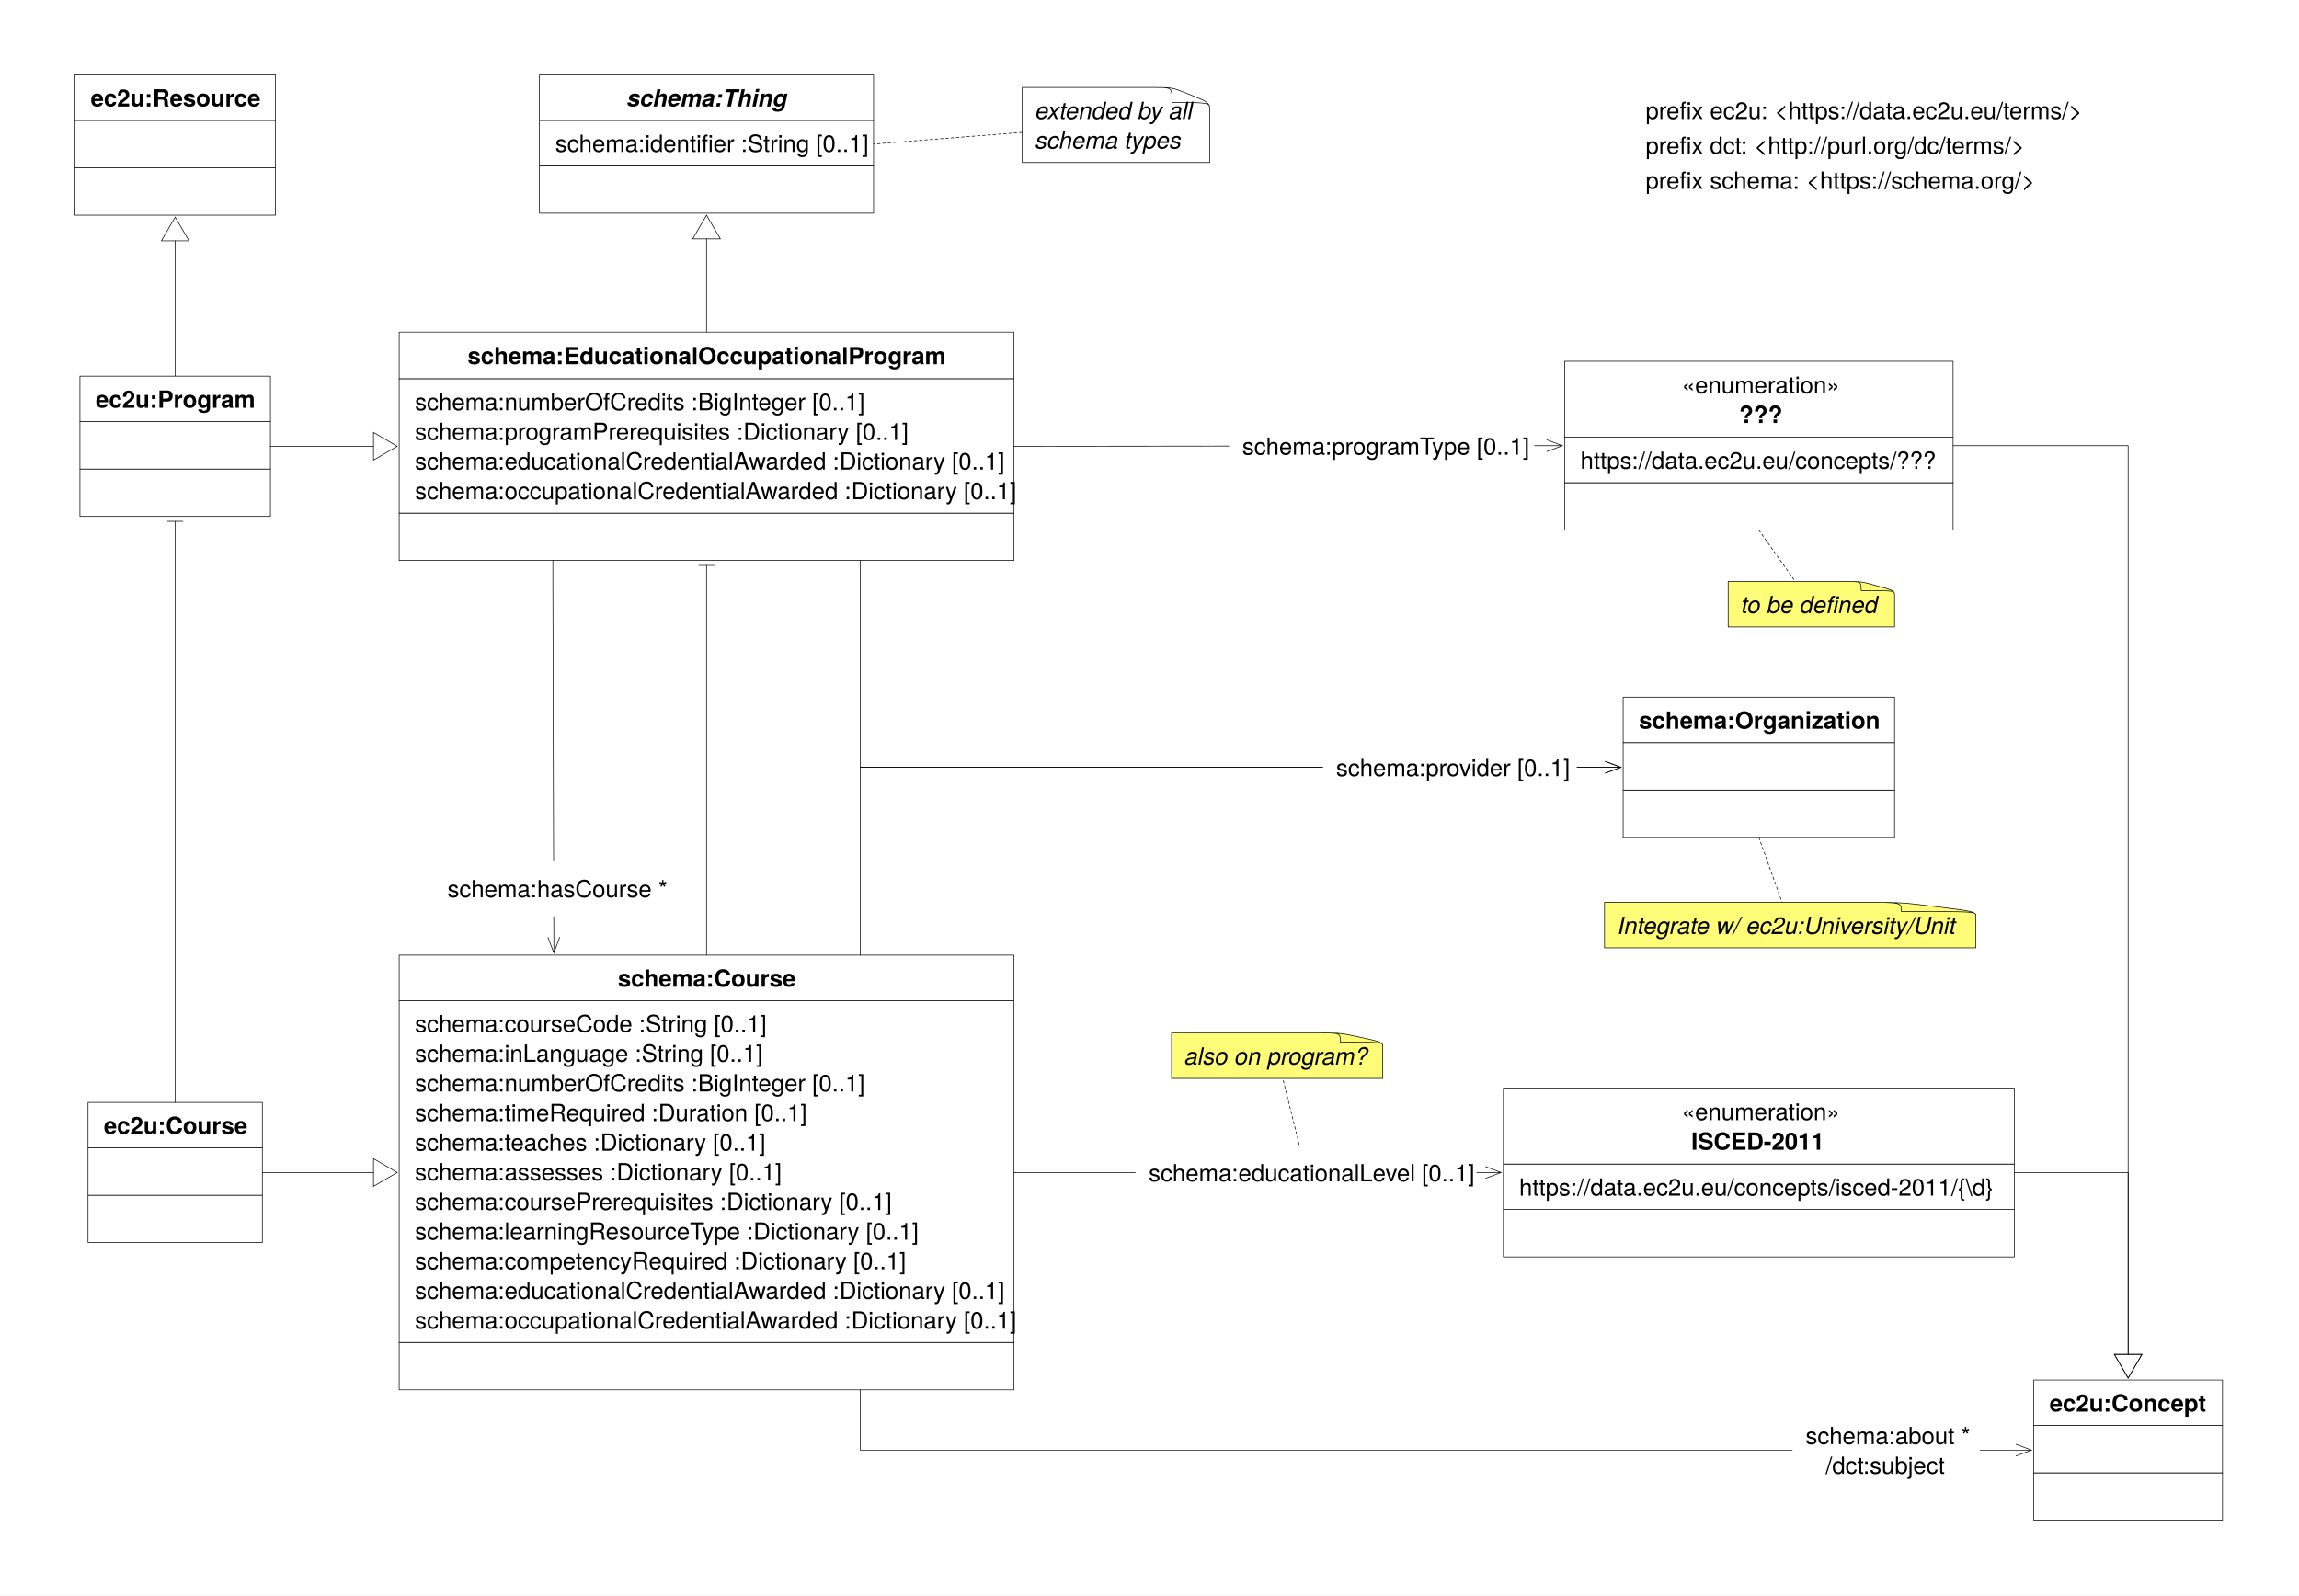
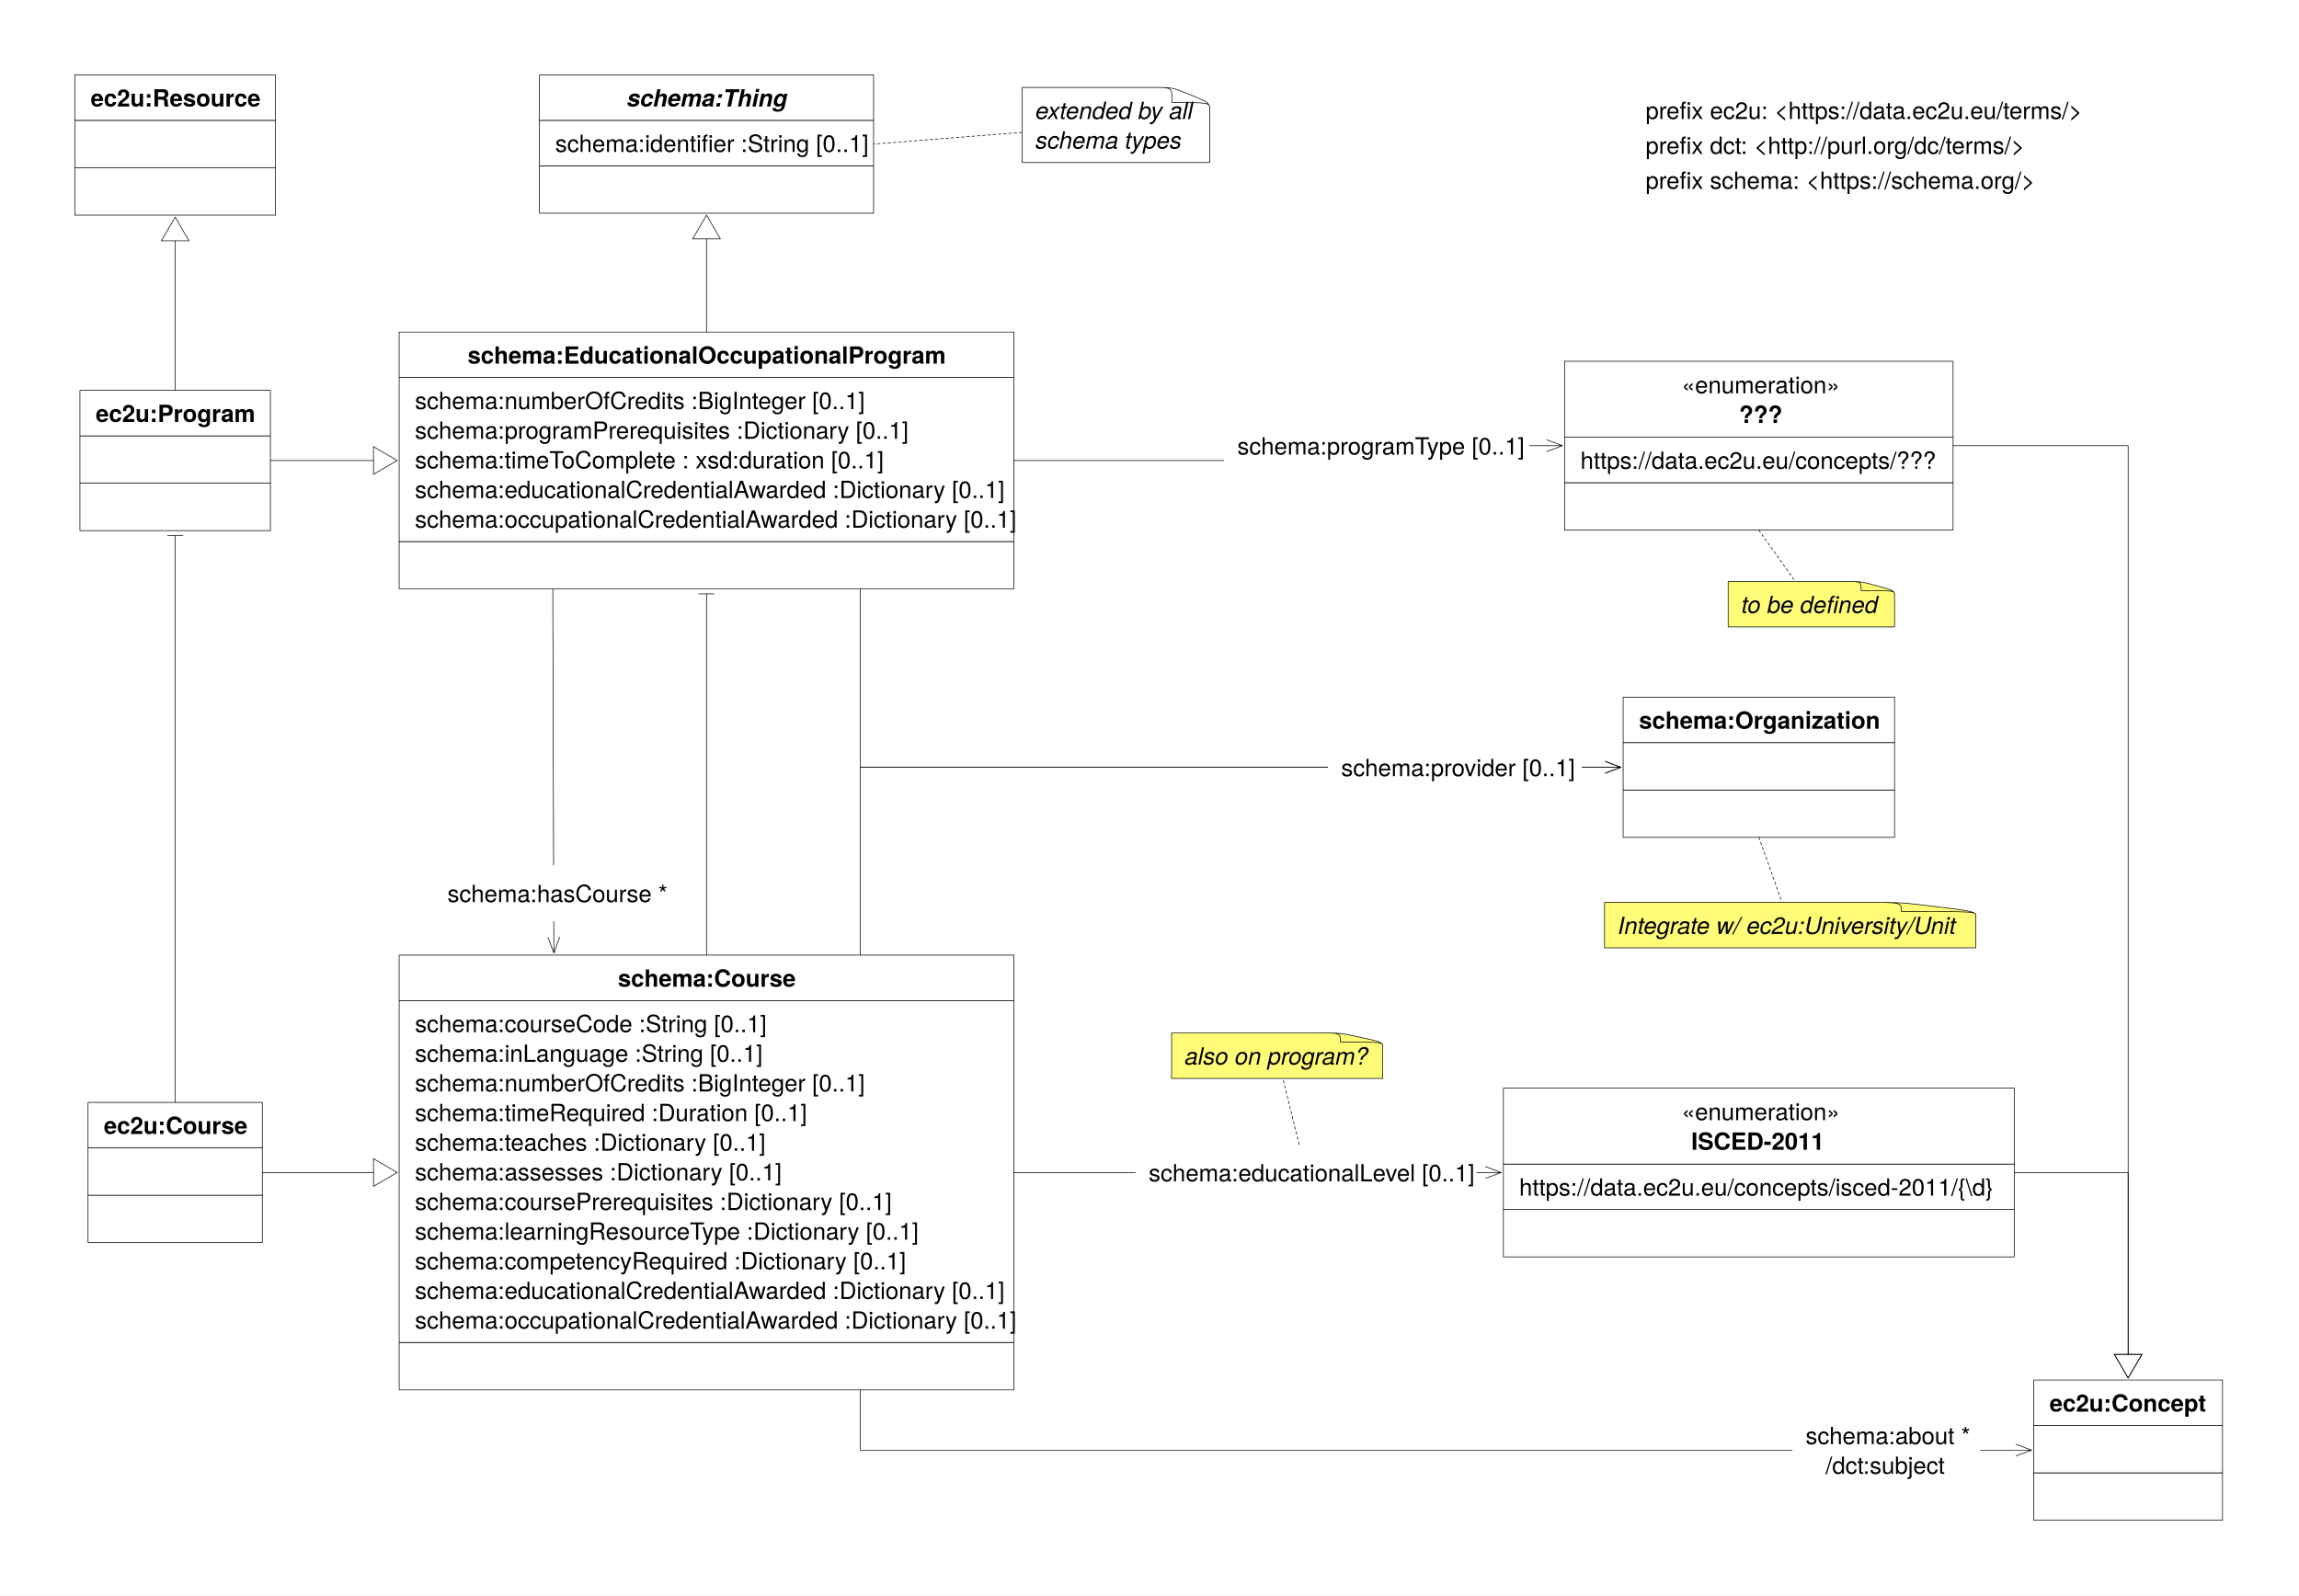
<svg xmlns="http://www.w3.org/2000/svg" xmlns:xlink="http://www.w3.org/1999/xlink" version="1.1" viewBox="-520 390 873 606" width="873" height="606">
  <defs>
    <marker orient="auto" overflow="visible" markerUnits="strokeWidth" id="UMLInheritance_Marker" stroke-linejoin="miter" stroke-miterlimit="10" viewBox="-1 -22 38 44" markerWidth="38" markerHeight="44" color="black">
      <g>
        <path d="M 36 0 L 0 -21 L 0 21 Z" fill="none" stroke="currentColor" stroke-width="1" />
      </g>
    </marker>
    <marker orient="auto" overflow="visible" markerUnits="strokeWidth" id="StickArrow_Marker" stroke-linejoin="miter" stroke-miterlimit="10" viewBox="-1 -10 26 20" markerWidth="26" markerHeight="20" color="black">
      <g>
        <path d="M 24 0 L 0 0 M 0 -9 L 24 0 L 0 9" fill="none" stroke="currentColor" stroke-width="1" />
      </g>
    </marker>
    <marker orient="auto" overflow="visible" markerUnits="strokeWidth" id="NegativeControls_Marker" stroke-linejoin="miter" stroke-miterlimit="10" viewBox="-1 -13 2 26" markerWidth="2" markerHeight="26" color="black">
      <g>
        <line x1="0" y1="-12" x2="0" y2="12" fill="none" stroke="currentColor" stroke-width="1" />
      </g>
    </marker>
  </defs>
-   <g id="courses" fill="none" stroke-dasharray="none" stroke-opacity="1" stroke="none" fill-opacity="1">
+   <g id="courses" stroke-dasharray="none" stroke="none" stroke-opacity="1" fill="none" fill-opacity="1">
    <rect fill="white" x="-520" y="390" width="873" height="606" />
    <g id="courses_Layer_1">
      <g id="Group_391">
        <g id="Graphic_394">
          <rect x="-368.424" y="899.918" width="233.427" height="18" fill="white" />
          <rect x="-368.424" y="899.918" width="233.427" height="18" stroke="black" stroke-linecap="round" stroke-linejoin="round" stroke-width=".25" />
        </g>
        <g id="Graphic_393">
          <rect x="-368.424" y="770.047" width="233.427" height="129.872" fill="white" />
          <rect x="-368.424" y="770.047" width="233.427" height="129.872" stroke="black" stroke-linecap="round" stroke-linejoin="round" stroke-width=".25" />
          <text transform="translate(-362.4244 773.0467)" fill="black">
            <tspan font-family="Helvetica Neue" font-size="9" fill="black" x="0" y="9">schema:courseCode :String [0..1]
            </tspan>
            <tspan font-family="Helvetica Neue" font-size="9" fill="black" x="0" y="20.261">schema:inLanguage :String
              [0..1]
            </tspan>
            <tspan font-family="Helvetica Neue" font-size="9" fill="black" x="0" y="31.522">schema:numberOfCredits
              :BigInteger [0..1]
            </tspan>
            <tspan font-family="Helvetica Neue" font-size="9" fill="black" x="0" y="42.783">schema:timeRequired
              :Duration [0..1]
            </tspan>
            <tspan font-family="Helvetica Neue" font-size="9" fill="black" x="0" y="54.044">schema:teaches :Dictionary
              [0..1]
            </tspan>
            <tspan font-family="Helvetica Neue" font-size="9" fill="black" x="0" y="65.305">schema:assesses :Dictionary
              [0..1]
            </tspan>
            <tspan font-family="Helvetica Neue" font-size="9" fill="black" x="0" y="76.566">schema:coursePrerequisites
              :Dictionary [0..1]
            </tspan>
            <tspan font-family="Helvetica Neue" font-size="9" fill="black" x="0" y="87.827">schema:learningResourceType
              :Dictionary [0..1]
            </tspan>
            <tspan font-family="Helvetica Neue" font-size="9" fill="black" x="0" y="99.088">schema:competencyRequired
              :Dictionary [0..1]
            </tspan>
            <tspan font-family="Helvetica Neue" font-size="9" fill="black" x="0" y="110.35">
              schema:educationalCredentialAwarded :Dictionary [0..1]
            </tspan>
            <tspan font-family="Helvetica Neue" font-size="9" fill="black" x="0" y="121.611">
              schema:occupationalCredentialAwarded :Dictionary [0..1]
            </tspan>
          </text>
        </g>
        <g id="Graphic_392">
          <a xlink:href="https://schema.org/Course">
            <rect x="-368.424" y="752.786" width="233.427" height="17.261" fill="white" />
            <rect x="-368.424" y="752.786" width="233.427" height="17.261" stroke="black" stroke-linecap="round" stroke-linejoin="round" stroke-width=".25" />
            <text transform="translate(-285.3754 755.7856)" fill="black">
              <tspan font-family="Helvetica Neue" font-weight="bold" font-size="9" fill="black" x="7744916e-19" y="9">
                schema:Course
              </tspan>
            </text>
          </a>
        </g>
      </g>
      <g id="Group_387">
        <g id="Graphic_390">
          <rect x="-315.144" y="452.98" width="126.867" height="18" fill="white" />
          <rect x="-315.144" y="452.98" width="126.867" height="18" stroke="black" stroke-linecap="round" stroke-linejoin="round" stroke-width=".25" />
        </g>
        <g id="Graphic_389">
          <rect x="-315.144" y="435.719" width="126.867" height="17.261" fill="white" />
          <rect x="-315.144" y="435.719" width="126.867" height="17.261" stroke="black" stroke-linecap="round" stroke-linejoin="round" stroke-width=".25" />
          <text transform="translate(-309.1444 438.719)" fill="black">
            <tspan font-family="Helvetica Neue" font-size="9" fill="black" x="0" y="9">schema:identifier :String [0..1]
            </tspan>
          </text>
        </g>
        <g id="Graphic_388">
          <a xlink:href="things.svg">
            <rect x="-315.144" y="418.458" width="126.867" height="17.261" fill="white" />
            <rect x="-315.144" y="418.458" width="126.867" height="17.261" stroke="black" stroke-linecap="round" stroke-linejoin="round" stroke-width=".25" />
            <text transform="translate(-281.9599 421.4579)" fill="black">
              <tspan font-family="Helvetica Neue" font-style="italic" font-weight="bold" font-size="9" fill="black" x="0" y="9">schema:Thing
              </tspan>
            </text>
          </a>
        </g>
      </g>
      <g id="Group_383">
        <g id="Graphic_386">
          <rect x="-491.568" y="453.719" width="76.179" height="18" fill="white" />
          <rect x="-491.568" y="453.719" width="76.179" height="18" stroke="black" stroke-linecap="round" stroke-linejoin="round" stroke-width=".25" />
        </g>
        <g id="Graphic_385">
          <rect x="-491.568" y="435.719" width="76.179" height="18" fill="white" />
          <rect x="-491.568" y="435.719" width="76.179" height="18" stroke="black" stroke-linecap="round" stroke-linejoin="round" stroke-width=".25" />
        </g>
        <g id="Graphic_384">
          <a xlink:href="resources.svg">
            <rect x="-491.568" y="418.458" width="76.179" height="17.261" fill="white" />
            <rect x="-491.568" y="418.458" width="76.179" height="17.261" stroke="black" stroke-linecap="round" stroke-linejoin="round" stroke-width=".25" />
            <text transform="translate(-485.5677 421.4579)" fill="black">
              <tspan font-family="Helvetica Neue" font-weight="bold" font-size="9" fill="black" x="4973799e-20" y="9">
                ec2u:Resource
              </tspan>
            </text>
          </a>
        </g>
      </g>
      <g id="Line_382">
        <line x1="-251.711" y1="516.131" x2="-251.711" y2="480.73" marker-end="url(#UMLInheritance_Marker)" stroke="black" stroke-linecap="round" stroke-linejoin="round" stroke-width=".25" />
      </g>
      <g id="Graphic_381">
        <path d="M -60.629 431.649 C -60.629 428.949 -61.533 428.615 -68.137 425.943 L -68.206 425.915 C -74.845 423.215 -74.914 423.215 -81.727 423.215 C -90.798 423.215 -131.811 423.215 -131.811 423.215 L -131.811 451.719 L -60.629 451.719 L -60.629 431.649 Z" fill="white" />
        <path d="M -60.629 431.649 C -60.629 428.949 -61.533 428.615 -68.137 425.943 L -68.206 425.915 C -74.845 423.215 -74.914 423.215 -81.727 423.215 C -90.798 423.215 -131.811 423.215 -131.811 423.215 L -131.811 451.719 L -60.629 451.719 L -60.629 431.649 Z M -60.629 431.51 C -60.629 428.949 -60.699 428.949 -74.914 428.949 L -74.914 428.949 C -74.914 423.243 -74.914 423.215 -81.31 423.215" stroke="black" stroke-linecap="round" stroke-linejoin="round" stroke-width=".25" />
        <text transform="translate(-126.811 426.215)" fill="black">
          <tspan font-family="Helvetica Neue" font-style="italic" font-size="9" fill="black" x="0" y="9">extended by
            all
          </tspan>
          <tspan font-family="Helvetica Neue" font-style="italic" font-size="9" fill="black" x="0" y="20.252">schema
            types
          </tspan>
        </text>
      </g>
      <g id="Line_380">
        <line x1="-131.936" y1="440.281" x2="-188.277" y2="444.719" stroke="black" stroke-linecap="round" stroke-linejoin="round" stroke-dasharray="1.0,1.0" stroke-width=".25" />
      </g>
      <g id="Group_376">
        <g id="Graphic_379">
          <rect x="-486.568" y="843.982" width="66.18" height="18" fill="white" />
          <rect x="-486.568" y="843.982" width="66.18" height="18" stroke="black" stroke-linecap="round" stroke-linejoin="round" stroke-width=".25" />
        </g>
        <g id="Graphic_378">
          <rect x="-486.568" y="825.982" width="66.18" height="18" fill="white" />
          <rect x="-486.568" y="825.982" width="66.18" height="18" stroke="black" stroke-linecap="round" stroke-linejoin="round" stroke-width=".25" />
        </g>
        <g id="Graphic_377">
          <rect x="-486.568" y="808.721" width="66.18" height="17.261" fill="white" />
          <rect x="-486.568" y="808.721" width="66.18" height="17.261" stroke="black" stroke-linecap="round" stroke-linejoin="round" stroke-width=".25" />
          <text transform="translate(-480.5682 811.7214)" fill="black">
            <tspan font-family="Helvetica Neue" font-weight="bold" font-size="9" fill="black" x="1525879e-13" y="9">
              ec2u:Course
            </tspan>
          </text>
        </g>
      </g>
      <g id="Line_375">
        <line x1="-420.388" y1="835.352" x2="-378.174" y2="835.352" marker-end="url(#UMLInheritance_Marker)" stroke="black" stroke-linecap="round" stroke-linejoin="round" stroke-width=".25" />
      </g>
      <g id="Line_374">
-         <line x1="-453.478" y1="532.878" x2="-453.478" y2="481.469" marker-end="url(#UMLInheritance_Marker)" stroke="black" stroke-linecap="round" stroke-linejoin="round" stroke-width=".25" />
+         <line x1="-453.478" y1="538.284" x2="-453.478" y2="481.469" marker-end="url(#UMLInheritance_Marker)" stroke="black" stroke-linecap="round" stroke-linejoin="round" stroke-width=".25" />
      </g>
      <g id="Line_373">
        <line x1="-134.997" y1="835.352" x2="44.032" y2="835.352" marker-end="url(#StickArrow_Marker)" stroke="black" stroke-linecap="round" stroke-linejoin="round" stroke-width=".25" />
      </g>
      <g id="Group_369">
        <g id="Graphic_372">
          <rect x="252.283" y="949.434" width="71.679" height="18" fill="white" />
          <rect x="252.283" y="949.434" width="71.679" height="18" stroke="black" stroke-linecap="round" stroke-linejoin="round" stroke-width=".25" />
        </g>
        <g id="Graphic_371">
          <rect x="252.283" y="931.434" width="71.679" height="18" fill="white" />
          <rect x="252.283" y="931.434" width="71.679" height="18" stroke="black" stroke-linecap="round" stroke-linejoin="round" stroke-width=".25" />
        </g>
        <g id="Graphic_370">
          <a xlink:href="datasets.svg">
            <rect x="252.283" y="914.173" width="71.679" height="17.261" fill="white" />
            <rect x="252.283" y="914.173" width="71.679" height="17.261" stroke="black" stroke-linecap="round" stroke-linejoin="round" stroke-width=".25" />
            <text transform="translate(258.2835 917.1732)" fill="black">
              <tspan font-family="Helvetica Neue" font-weight="bold" font-size="9" fill="black" x="4618528e-20" y="9">
                ec2u:Concept
              </tspan>
            </text>
          </a>
        </g>
      </g>
      <g id="Group_367">
        <g id="Graphic_368">
          <text transform="translate(104.8819 426.1968)" fill="black">
            <tspan font-family="Helvetica Neue" font-size="9" fill="black" x="0" y="9">prefix ec2u: &lt;https://data.ec2u.eu/terms/&gt;</tspan>
          </text>
        </g>
      </g>
      <g id="Graphic_366">
        <a xlink:href="https://schema.org/">
          <text transform="translate(104.8819 452.719)" fill="black">
            <tspan font-family="Helvetica Neue" font-size="9" fill="black" x="0" y="9">prefix schema: &lt;https://schema.org/&gt;</tspan>
          </text>
        </a>
      </g>
      <g id="Graphic_365">
        <rect x="-88.798" y="824.721" width="129.547" height="21.261" fill="white" />
-         <text transform="translate(-83.79849 829.7214)" fill="black">
+         <text transform="translate(-83.7985 829.7214)" fill="black">
          <tspan font-family="Helvetica Neue" font-size="9" fill="black" x="0" y="9">schema:educationalLevel [0..1]
          </tspan>
        </text>
      </g>
      <g id="Line_364">
        <path d="M -193.354 917.918 L -193.354 940.804 L 245.433 940.804" marker-end="url(#StickArrow_Marker)" stroke="black" stroke-linecap="round" stroke-linejoin="round" stroke-width=".25" />
      </g>
      <g id="Graphic_363">
        <rect x="160.649" y="924.543" width="71.182" height="32.522" fill="white" />
        <text transform="translate(165.6487 929.5427)" fill="black">
          <tspan font-family="Helvetica Neue" font-size="9" fill="black" x="35171865e-20" y="9">schema:about *</tspan>
          <tspan font-family="Helvetica Neue" font-size="9" fill="black" x="7.591" y="20.261">/dct:subject</tspan>
        </text>
      </g>
      <g id="Graphic_362">
        <a xlink:href="https://www.dublincore.org/specifications/dublin-core/dcmi-terms/">
          <text transform="translate(104.8819 439.4579)" fill="black">
            <tspan font-family="Helvetica Neue" font-size="9" fill="black" x="0" y="9">prefix dct: &lt;http://purl.org/dc/terms/&gt;</tspan>
          </text>
        </a>
      </g>
      <g id="Group_358">
        <g id="Graphic_361">
          <rect x="50.882" y="849.407" width="194.016" height="18" fill="white" />
          <rect x="50.882" y="849.407" width="194.016" height="18" stroke="black" stroke-linecap="round" stroke-linejoin="round" stroke-width=".25" />
        </g>
        <g id="Graphic_360">
          <rect x="50.882" y="832.146" width="194.016" height="17.261" fill="white" />
          <rect x="50.882" y="832.146" width="194.016" height="17.261" stroke="black" stroke-linecap="round" stroke-linejoin="round" stroke-width=".25" />
          <text transform="translate(56.88157 835.1456)" fill="black">
            <tspan font-family="Helvetica Neue" font-size="9" fill="black" x="0" y="9">
              https://data.ec2u.eu/concepts/isced-2011/{\d}
            </tspan>
          </text>
        </g>
        <g id="Graphic_359">
          <rect x="50.882" y="803.297" width="194.016" height="28.848" fill="white" />
          <rect x="50.882" y="803.297" width="194.016" height="28.848" stroke="black" stroke-linecap="round" stroke-linejoin="round" stroke-width=".25" />
          <text transform="translate(118.6306 806.4649)" fill="black">
            <tspan font-family="Helvetica Neue" font-size="9" fill="black" x="17763568e-21" y="9">«enumeration»</tspan>
            <tspan font-family="Helvetica Neue" font-weight="bold" font-size="9" fill="black" x="3.587" y="20.252">
              ISCED-2011
            </tspan>
          </text>
        </g>
      </g>
      <g id="Line_357">
        <path d="M 244.898 835.352 L 288.123 835.352 L 288.123 904.423" marker-end="url(#UMLInheritance_Marker)" stroke="black" stroke-linecap="round" stroke-linejoin="round" stroke-width=".25" />
      </g>
      <g id="Group_353">
        <g id="Graphic_356">
          <rect x="96.359" y="690.064" width="103.062" height="18" fill="white" />
          <rect x="96.359" y="690.064" width="103.062" height="18" stroke="black" stroke-linecap="round" stroke-linejoin="round" stroke-width=".25" />
        </g>
        <g id="Graphic_355">
          <rect x="96.359" y="672.064" width="103.062" height="18" fill="white" />
          <rect x="96.359" y="672.064" width="103.062" height="18" stroke="black" stroke-linecap="round" stroke-linejoin="round" stroke-width=".25" />
        </g>
        <g id="Graphic_354">
          <rect x="96.359" y="654.803" width="103.062" height="17.261" fill="white" />
          <rect x="96.359" y="654.803" width="103.062" height="17.261" stroke="black" stroke-linecap="round" stroke-linejoin="round" stroke-width=".25" />
          <text transform="translate(102.3586 657.8032)" fill="black">
            <tspan font-family="Helvetica Neue" font-weight="bold" font-size="9" fill="black" x="8597567e-19" y="9">
              schema:Organization
            </tspan>
          </text>
        </g>
      </g>
      <g id="Line_352">
        <path d="M -193.354 752.786 L -193.354 681.434 L 89.509 681.434" marker-end="url(#StickArrow_Marker)" stroke="black" stroke-linecap="round" stroke-linejoin="round" stroke-width=".25" />
      </g>
      <g id="Graphic_351">
        <path d="M 230.286 737.861 C 230.286 736.226 228.496 736.024 215.416 734.407 L 215.277 734.39 C 202.128 732.756 201.991 732.756 188.497 732.756 C 170.528 732.756 89.291 732.756 89.291 732.756 L 89.291 750.008 L 230.286 750.008 L 230.286 737.861 Z" fill="#fffd78" />
        <path d="M 230.286 737.861 C 230.286 736.226 228.496 736.024 215.416 734.407 L 215.277 734.39 C 202.128 732.756 201.991 732.756 188.497 732.756 C 170.528 732.756 89.291 732.756 89.291 732.756 L 89.291 750.008 L 230.286 750.008 L 230.286 737.861 Z M 230.286 737.777 C 230.286 736.226 230.148 736.226 201.991 736.226 L 201.991 736.226 C 201.991 732.773 201.991 732.756 189.323 732.756" stroke="black" stroke-linecap="round" stroke-linejoin="round" stroke-width=".25" />
        <text transform="translate(94.29134 735.7559)" fill="black">
          <tspan font-family="Helvetica Neue" font-style="italic" font-size="9" fill="black" x="0" y="9">Integrate w/
            ec2u:University/Unit
          </tspan>
        </text>
      </g>
      <g id="Line_350">
        <line x1="147.89" y1="708.064" x2="156.666" y2="732.638" stroke="black" stroke-linecap="round" stroke-linejoin="round" stroke-dasharray="1.0,1.0" stroke-width=".25" />
      </g>
      <g id="Group_346">
        <g id="Graphic_349">
-           <rect x="-368.424" y="584.885" width="233.427" height="18" fill="white" />
-           <rect x="-368.424" y="584.885" width="233.427" height="18" stroke="black" stroke-linecap="round" stroke-linejoin="round" stroke-width=".25" />
+           <rect x="-368.424" y="595.698" width="233.427" height="18" fill="white" />
+           <rect x="-368.424" y="595.698" width="233.427" height="18" stroke="black" stroke-linecap="round" stroke-linejoin="round" stroke-width=".25" />
        </g>
        <g id="Graphic_348">
-           <rect x="-368.424" y="533.841" width="233.427" height="51.044" fill="white" />
-           <rect x="-368.424" y="533.841" width="233.427" height="51.044" stroke="black" stroke-linecap="round" stroke-linejoin="round" stroke-width=".25" />
-           <text transform="translate(-362.4244 536.8407)" fill="black">
+           <rect x="-368.424" y="533.393" width="233.427" height="62.305" fill="white" />
+           <rect x="-368.424" y="533.393" width="233.427" height="62.305" stroke="black" stroke-linecap="round" stroke-linejoin="round" stroke-width=".25" />
+           <text transform="translate(-362.4244 536.3925)" fill="black">
            <tspan font-family="Helvetica Neue" font-size="9" fill="black" x="0" y="9">schema:numberOfCredits :BigInteger
              [0..1]
            </tspan>
            <tspan font-family="Helvetica Neue" font-size="9" fill="black" x="0" y="20.261">
              schema:programPrerequisites :Dictionary [0..1]
            </tspan>
-             <tspan font-family="Helvetica Neue" font-size="9" fill="black" x="0" y="31.522">
+             <tspan font-family="Helvetica Neue" font-size="9" fill="black" x="0" y="31.522">schema:timeToComplete :
+               xsd:duration [0..1]
+             </tspan>
+             <tspan font-family="Helvetica Neue" font-size="9" fill="black" x="0" y="42.783">
              schema:educationalCredentialAwarded :Dictionary [0..1]
            </tspan>
-             <tspan font-family="Helvetica Neue" font-size="9" fill="black" x="0" y="42.783">
+             <tspan font-family="Helvetica Neue" font-size="9" fill="black" x="0" y="54.044">
              schema:occupationalCredentialAwarded :Dictionary [0..1]
            </tspan>
          </text>
        </g>
        <g id="Graphic_347">
          <a xlink:href="https://schema.org/EducationalOccupationalProgram">
-             <rect x="-368.424" y="516.131" width="233.427" height="17.709" fill="white" />
-             <rect x="-368.424" y="516.131" width="233.427" height="17.709" stroke="black" stroke-linecap="round" stroke-linejoin="round" stroke-width=".25" />
-             <text transform="translate(-342.4354 519.3556)" fill="black">
+             <rect x="-368.424" y="516.131" width="233.427" height="17.261" fill="white" />
+             <rect x="-368.424" y="516.131" width="233.427" height="17.261" stroke="black" stroke-linecap="round" stroke-linejoin="round" stroke-width=".25" />
+             <text transform="translate(-342.4354 519.1314)" fill="black">
              <tspan font-family="Helvetica Neue" font-weight="bold" font-size="9" fill="black" x="27000624e-20" y="9">
                schema:EducationalOccupationalProgram
              </tspan>
            </text>
          </a>
        </g>
      </g>
      <g id="Group_342">
        <g id="Graphic_345">
-           <rect x="-489.646" y="568.139" width="72.336" height="18" fill="white" />
-           <rect x="-489.646" y="568.139" width="72.336" height="18" stroke="black" stroke-linecap="round" stroke-linejoin="round" stroke-width=".25" />
+           <rect x="-489.646" y="573.545" width="72.336" height="18" fill="white" />
+           <rect x="-489.646" y="573.545" width="72.336" height="18" stroke="black" stroke-linecap="round" stroke-linejoin="round" stroke-width=".25" />
        </g>
        <g id="Graphic_344">
-           <rect x="-489.646" y="550.139" width="72.336" height="18" fill="white" />
-           <rect x="-489.646" y="550.139" width="72.336" height="18" stroke="black" stroke-linecap="round" stroke-linejoin="round" stroke-width=".25" />
+           <rect x="-489.646" y="555.545" width="72.336" height="18" fill="white" />
+           <rect x="-489.646" y="555.545" width="72.336" height="18" stroke="black" stroke-linecap="round" stroke-linejoin="round" stroke-width=".25" />
        </g>
        <g id="Graphic_343">
-           <rect x="-489.646" y="532.878" width="72.336" height="17.261" fill="white" />
-           <rect x="-489.646" y="532.878" width="72.336" height="17.261" stroke="black" stroke-linecap="round" stroke-linejoin="round" stroke-width=".25" />
-           <text transform="translate(-483.6462 535.8777)" fill="black">
+           <rect x="-489.646" y="538.284" width="72.336" height="17.261" fill="white" />
+           <rect x="-489.646" y="538.284" width="72.336" height="17.261" stroke="black" stroke-linecap="round" stroke-linejoin="round" stroke-width=".25" />
+           <text transform="translate(-483.6462 541.2841)" fill="black">
            <tspan font-family="Helvetica Neue" font-weight="bold" font-size="9" fill="black" x="0" y="9">ec2u:Program
            </tspan>
          </text>
        </g>
      </g>
      <g id="Line_341">
-         <line x1="-417.31" y1="559.508" x2="-378.174" y2="559.508" marker-end="url(#UMLInheritance_Marker)" stroke="black" stroke-linecap="round" stroke-linejoin="round" stroke-width=".25" />
+         <line x1="-417.31" y1="564.915" x2="-378.174" y2="564.915" marker-end="url(#UMLInheritance_Marker)" stroke="black" stroke-linecap="round" stroke-linejoin="round" stroke-width=".25" />
      </g>
      <g id="Line_339">
-         <path d="M -310.068 602.885 L -310.068 610.985 L -309.702 745.936" marker-end="url(#StickArrow_Marker)" stroke="black" stroke-linecap="round" stroke-linejoin="round" stroke-width=".25" />
+         <path d="M -310.068 613.698 L -310.068 621.798 L -309.704 745.936" marker-end="url(#StickArrow_Marker)" stroke="black" stroke-linecap="round" stroke-linejoin="round" stroke-width=".25" />
      </g>
      <g id="Graphic_338">
-         <rect x="-355.095" y="716.821" width="90.685" height="21.261" fill="white" />
-         <text transform="translate(-350.0948 721.8214)" fill="black">
+         <rect x="-355.095" y="718.649" width="90.685" height="21.261" fill="white" />
+         <text transform="translate(-350.0951 723.6488)" fill="black">
          <tspan font-family="Helvetica Neue" font-size="9" fill="black" x="66080474e-20" y="9">schema:hasCourse *
          </tspan>
        </text>
      </g>
      <g id="Line_337">
-         <path d="M -193.354 602.885 L -193.354 681.434 L 89.509 681.434" marker-end="url(#StickArrow_Marker)" stroke="black" stroke-linecap="round" stroke-linejoin="round" stroke-width=".25" />
+         <path d="M -193.354 613.698 L -193.354 681.434 L 89.509 681.434" marker-end="url(#StickArrow_Marker)" stroke="black" stroke-linecap="round" stroke-linejoin="round" stroke-width=".25" />
      </g>
      <g id="Graphic_336">
-         <rect x="-17.639" y="670.803" width="96.373" height="21.261" fill="white" />
-         <text transform="translate(-12.63899 675.8031)" fill="black">
+         <rect x="-15.707" y="670.803" width="96.373" height="21.261" fill="white" />
+         <text transform="translate(-10.70665 675.8031)" fill="black">
          <tspan font-family="Helvetica Neue" font-size="9" fill="black" x="0" y="9">schema:provider [0..1]</tspan>
        </text>
      </g>
      <g id="Line_334">
-         <path d="M -134.997 559.508 L -126.897 559.508 L 66.033 559.284 L 67.283 559.284" marker-end="url(#StickArrow_Marker)" stroke="black" stroke-linecap="round" stroke-linejoin="round" stroke-width=".25" />
+         <path d="M -134.997 564.915 L -30.897 564.915 L -30.897 559.284 L 67.283 559.284" marker-end="url(#StickArrow_Marker)" stroke="black" stroke-linecap="round" stroke-linejoin="round" stroke-width=".25" />
      </g>
      <g id="Graphic_333">
-         <rect x="-53.285" y="548.725" width="115.885" height="21.261" fill="white" />
-         <text transform="translate(-48.28534 553.7248)" fill="black">
+         <rect x="-55.156" y="548.654" width="115.885" height="21.261" fill="white" />
+         <text transform="translate(-50.15589 553.6535)" fill="black">
          <tspan font-family="Helvetica Neue" font-size="9" fill="black" x="0" y="9">schema:programType [0..1]</tspan>
        </text>
      </g>
      <g id="Group_329">
        <g id="Graphic_332">
          <rect x="74.133" y="573.339" width="147.513" height="18" fill="white" />
          <rect x="74.133" y="573.339" width="147.513" height="18" stroke="black" stroke-linecap="round" stroke-linejoin="round" stroke-width=".25" />
        </g>
        <g id="Graphic_331">
          <rect x="74.133" y="556.078" width="147.513" height="17.261" fill="white" />
          <rect x="74.133" y="556.078" width="147.513" height="17.261" stroke="black" stroke-linecap="round" stroke-linejoin="round" stroke-width=".25" />
          <text transform="translate(80.13307 559.0778)" fill="black">
            <tspan font-family="Helvetica Neue" font-size="9" fill="black" x="0" y="9">
              https://data.ec2u.eu/concepts/???
            </tspan>
          </text>
        </g>
        <g id="Graphic_330">
          <rect x="74.133" y="527.229" width="147.513" height="28.848" fill="white" />
          <rect x="74.133" y="527.229" width="147.513" height="28.848" stroke="black" stroke-linecap="round" stroke-linejoin="round" stroke-width=".25" />
          <text transform="translate(118.6306 530.3971)" fill="black">
            <tspan font-family="Helvetica Neue" font-size="9" fill="black" x="17763568e-21" y="9">«enumeration»</tspan>
            <tspan font-family="Helvetica Neue" font-weight="bold" font-size="9" fill="black" x="21.753" y="20.252">???
            </tspan>
          </text>
        </g>
      </g>
      <g id="Line_328">
        <path d="M 221.646 559.284 L 288.123 559.284 L 288.123 904.423" marker-end="url(#UMLInheritance_Marker)" stroke="black" stroke-linecap="round" stroke-linejoin="round" stroke-width=".25" />
      </g>
      <g id="Graphic_395">
        <path d="M 199.421 615.971 C 199.421 614.337 198.618 614.135 192.756 612.517 L 192.694 612.5 C 186.801 610.866 186.74 610.866 180.692 610.866 C 172.639 610.866 136.231 610.866 136.231 610.866 L 136.231 628.118 L 199.421 628.118 L 199.421 615.971 Z" fill="#fffd78" />
        <path d="M 199.421 615.971 C 199.421 614.337 198.618 614.135 192.756 612.517 L 192.694 612.5 C 186.801 610.866 186.74 610.866 180.692 610.866 C 172.639 610.866 136.231 610.866 136.231 610.866 L 136.231 628.118 L 199.421 628.118 L 199.421 615.971 Z M 199.421 615.887 C 199.421 614.337 199.359 614.337 186.74 614.337 L 186.74 614.337 C 186.74 610.883 186.74 610.866 181.062 610.866" stroke="black" stroke-linecap="round" stroke-linejoin="round" stroke-width=".25" />
        <text transform="translate(141.2306 613.8661)" fill="black">
          <tspan font-family="Helvetica Neue" font-style="italic" font-size="9" fill="black" x="0" y="9">to be defined
          </tspan>
        </text>
      </g>
      <g id="Line_396">
        <line x1="147.89" y1="591.339" x2="161.645" y2="610.764" stroke="black" stroke-linecap="round" stroke-linejoin="round" stroke-dasharray="1.0,1.0" stroke-width=".25" />
      </g>
      <g id="Line_397">
-         <line x1="-251.711" y1="752.786" x2="-251.711" y2="604.76" marker-end="url(#NegativeControls_Marker)" stroke="black" stroke-linecap="round" stroke-linejoin="round" stroke-width=".25" />
+         <line x1="-251.711" y1="752.786" x2="-251.711" y2="615.573" marker-end="url(#NegativeControls_Marker)" stroke="black" stroke-linecap="round" stroke-linejoin="round" stroke-width=".25" />
      </g>
      <g id="Line_398">
-         <line x1="-453.478" y1="808.721" x2="-453.478" y2="588.014" marker-end="url(#NegativeControls_Marker)" stroke="black" stroke-linecap="round" stroke-linejoin="round" stroke-width=".25" />
+         <line x1="-453.478" y1="808.721" x2="-453.478" y2="593.42" marker-end="url(#NegativeControls_Marker)" stroke="black" stroke-linecap="round" stroke-linejoin="round" stroke-width=".25" />
      </g>
      <g id="Graphic_403">
        <path d="M 5.064 787.467 C 5.064 785.833 4.046 785.631 -3.393 784.013 L -3.471 783.996 C -10.949 782.362 -11.027 782.362 -18.701 782.362 C -28.92 782.362 -75.118 782.362 -75.118 782.362 L -75.118 799.614 L 5.064 799.614 L 5.064 787.467 Z" fill="#fffd78" />
        <path d="M 5.064 787.467 C 5.064 785.833 4.046 785.631 -3.393 784.013 L -3.471 783.996 C -10.949 782.362 -11.027 782.362 -18.701 782.362 C -28.92 782.362 -75.118 782.362 -75.118 782.362 L -75.118 799.614 L 5.064 799.614 L 5.064 787.467 Z M 5.064 787.383 C 5.064 785.833 4.985 785.833 -11.027 785.833 L -11.027 785.833 C -11.027 782.379 -11.027 782.362 -18.231 782.362" stroke="black" stroke-linecap="round" stroke-linejoin="round" stroke-width=".25" />
        <text transform="translate(-70.11811 785.3622)" fill="black">
          <tspan font-family="Helvetica Neue" font-style="italic" font-size="9" fill="black" x="0" y="9">also on
            program?
          </tspan>
        </text>
      </g>
      <g id="Line_404">
        <line x1="-26.661" y1="824.721" x2="-32.858" y2="799.736" stroke="black" stroke-linecap="round" stroke-linejoin="round" stroke-dasharray="1.0,1.0" stroke-width=".25" />
      </g>
    </g>
  </g>
</svg>
